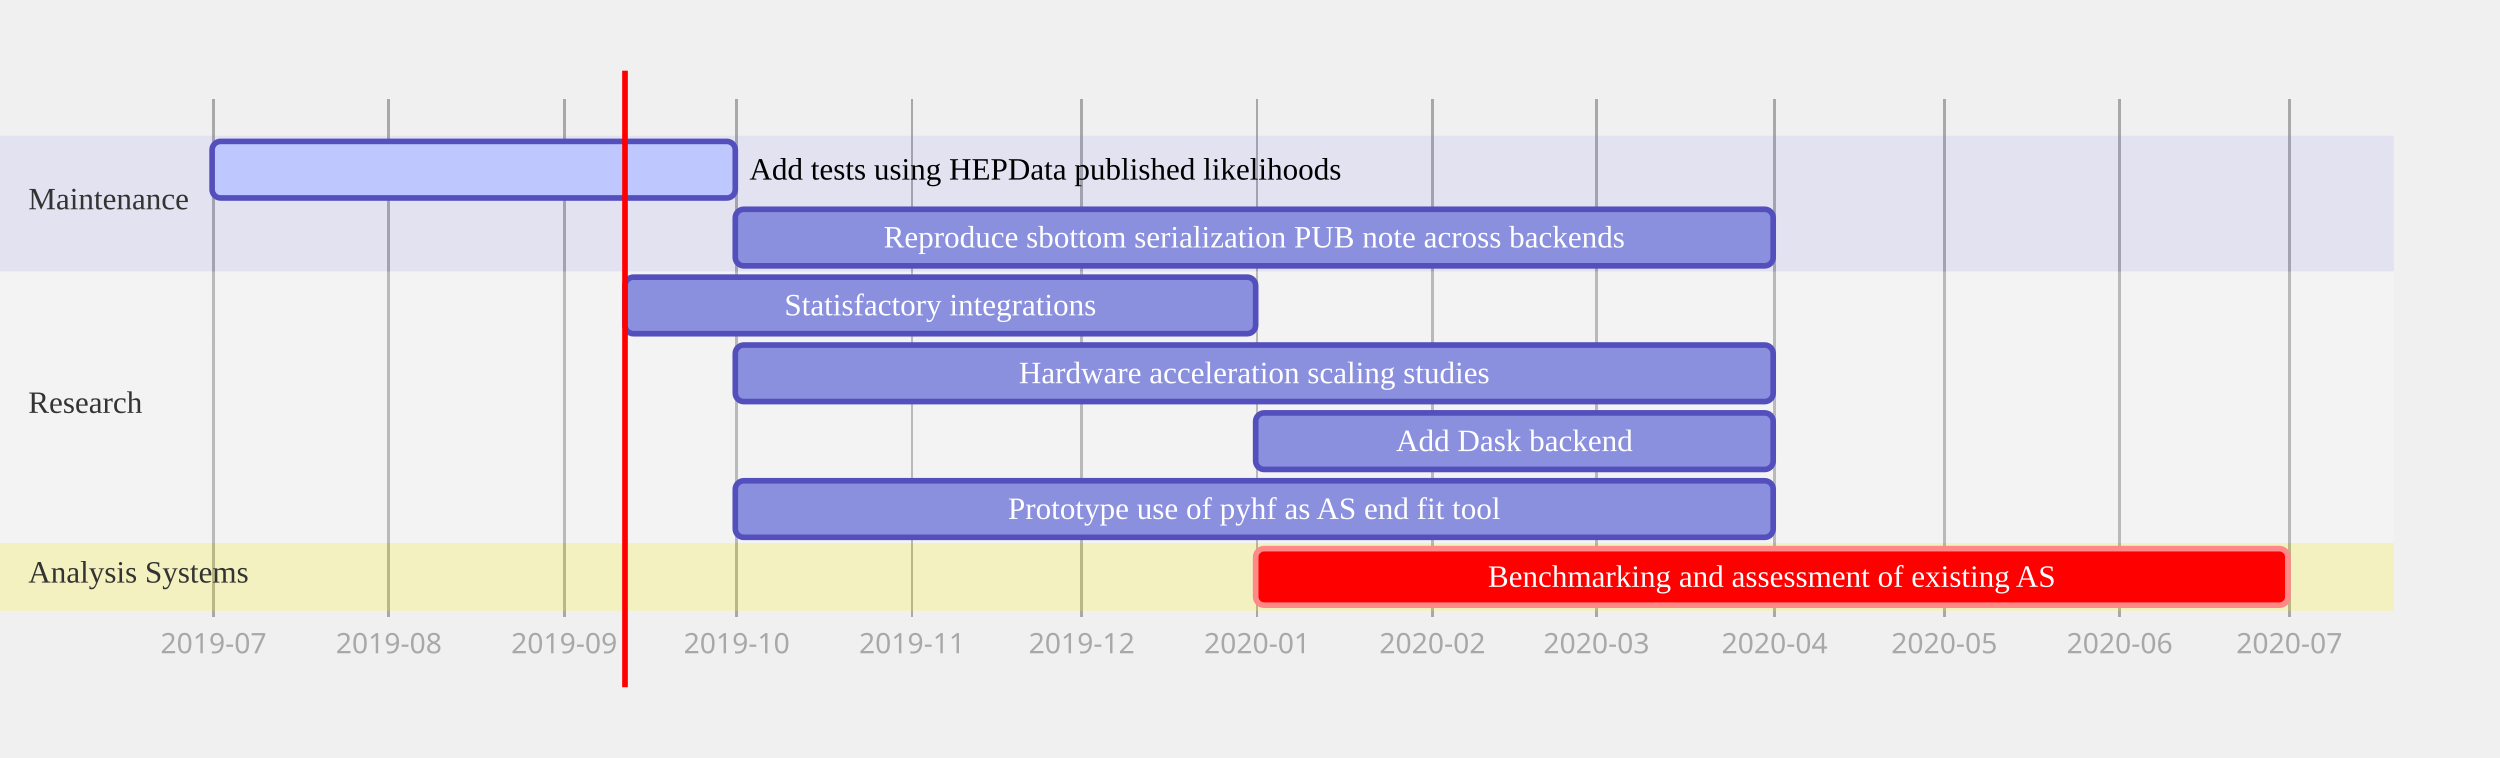
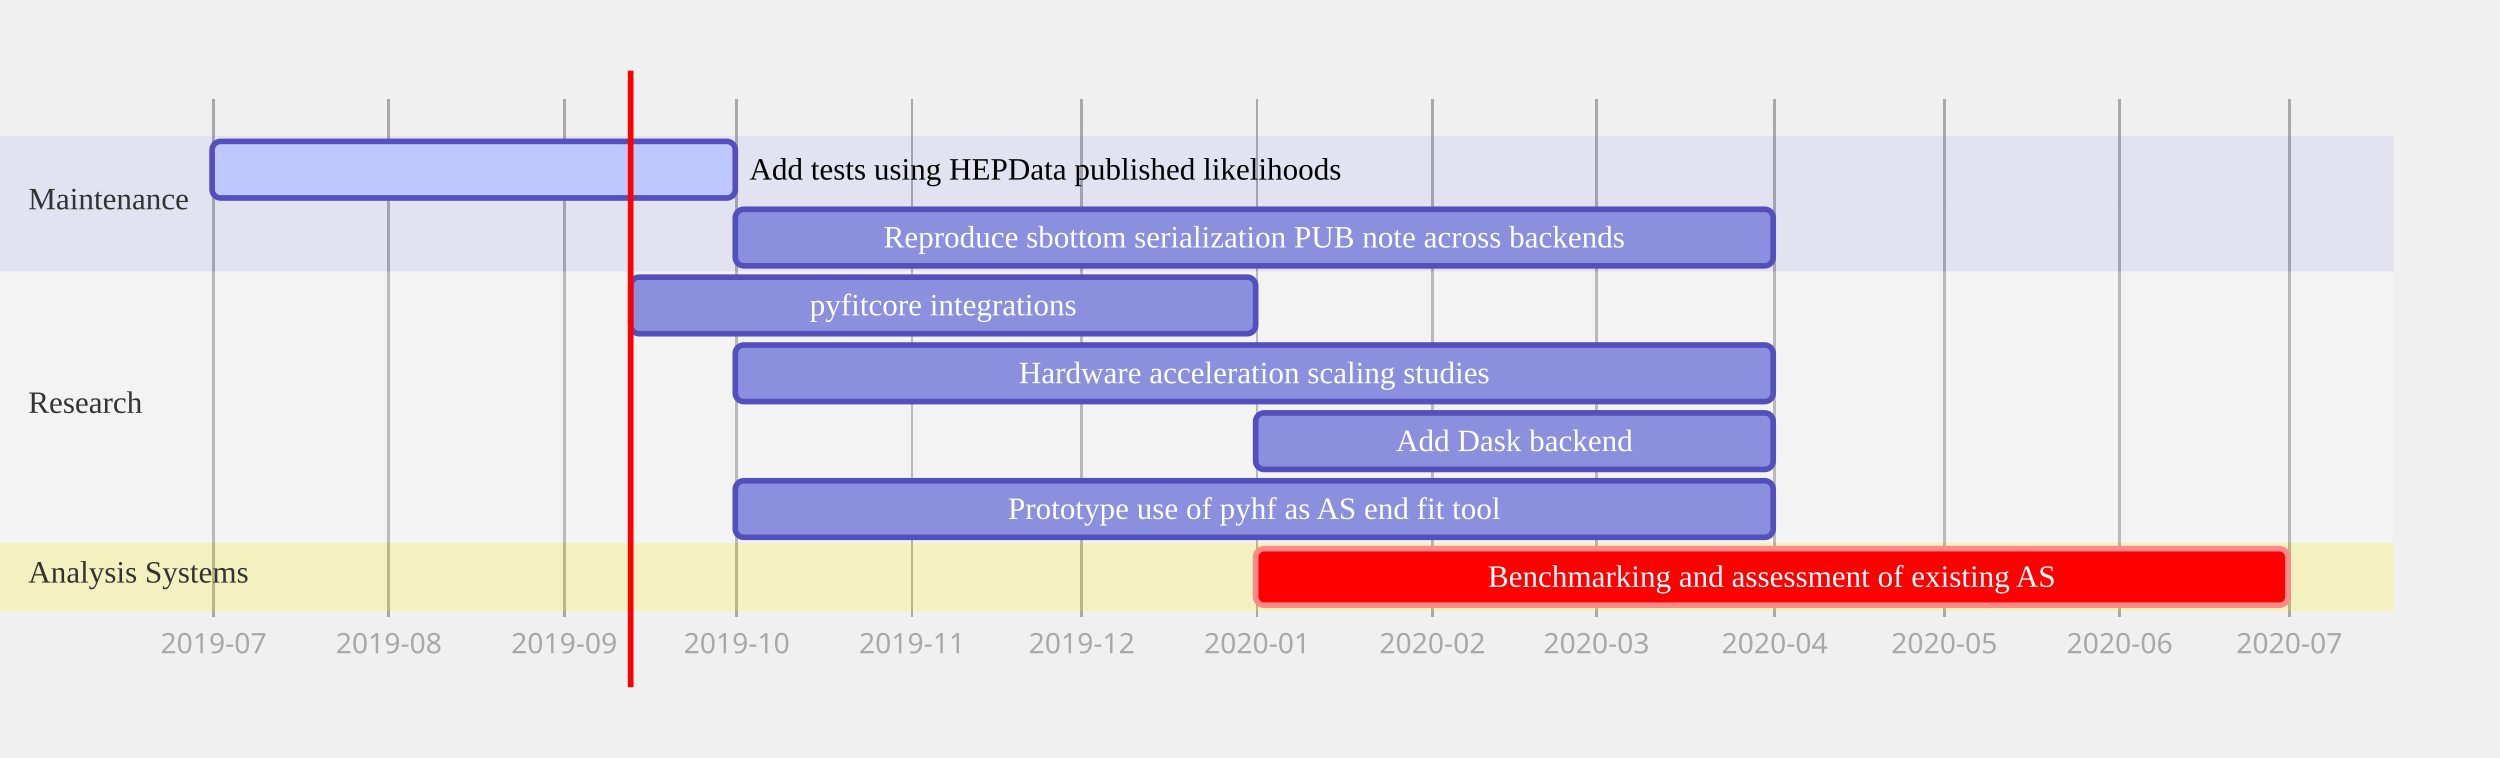
- <svg xmlns="http://www.w3.org/2000/svg" id="mermaid-1568218257085" width="100%" height="100%" viewBox="0 0 884 268">
-   <style>#mermaid-1568218257085 .label{font-family:trebuchet ms,verdana,arial;color:#333}#mermaid-1568218257085 .node circle,#mermaid-1568218257085 .node ellipse,#mermaid-1568218257085 .node polygon,#mermaid-1568218257085 .node rect{fill:#ececff;stroke:#9370db;stroke-width:1px}#mermaid-1568218257085 .node.clickable{cursor:pointer}#mermaid-1568218257085 .arrowheadPath{fill:#333}#mermaid-1568218257085 .edgePath .path{stroke:#333;stroke-width:1.5px}#mermaid-1568218257085 .edgeLabel{background-color:#e8e8e8}#mermaid-1568218257085 .cluster rect{fill:#ffffde!important;stroke:#aa3!important;stroke-width:1px!important}#mermaid-1568218257085 .cluster text{fill:#333}#mermaid-1568218257085 div.mermaidTooltip{position:absolute;text-align:center;max-width:200px;padding:2px;font-family:trebuchet ms,verdana,arial;font-size:12px;background:#ffffde;border:1px solid #aa3;border-radius:2px;pointer-events:none;z-index:100}#mermaid-1568218257085 .actor{stroke:#ccf;fill:#ececff}#mermaid-1568218257085 text.actor{fill:#000;stroke:none}#mermaid-1568218257085 .actor-line{stroke:grey}#mermaid-1568218257085 .messageLine0{marker-end:"url(#arrowhead)"}#mermaid-1568218257085 .messageLine0,#mermaid-1568218257085 .messageLine1{stroke-width:1.5;stroke-dasharray:"2 2";stroke:#333}#mermaid-1568218257085 #arrowhead{fill:#333}#mermaid-1568218257085 #crosshead path{fill:#333!important;stroke:#333!important}#mermaid-1568218257085 .messageText{fill:#333;stroke:none}#mermaid-1568218257085 .labelBox{stroke:#ccf;fill:#ececff}#mermaid-1568218257085 .labelText,#mermaid-1568218257085 .loopText{fill:#000;stroke:none}#mermaid-1568218257085 .loopLine{stroke-width:2;stroke-dasharray:"2 2";marker-end:"url(#arrowhead)";stroke:#ccf}#mermaid-1568218257085 .note{stroke:#aa3;fill:#fff5ad}#mermaid-1568218257085 .noteText{fill:#000;stroke:none;font-family:trebuchet ms,verdana,arial;font-size:14px}#mermaid-1568218257085 .section{stroke:none;opacity:.2}#mermaid-1568218257085 .section0{fill:rgba(102,102,255,.49)}#mermaid-1568218257085 .section2{fill:#fff400}#mermaid-1568218257085 .section1,#mermaid-1568218257085 .section3{fill:#fff;opacity:.2}#mermaid-1568218257085 .sectionTitle0,#mermaid-1568218257085 .sectionTitle1,#mermaid-1568218257085 .sectionTitle2,#mermaid-1568218257085 .sectionTitle3{fill:#333}#mermaid-1568218257085 .sectionTitle{text-anchor:start;font-size:11px;text-height:14px}#mermaid-1568218257085 .grid .tick{stroke:#d3d3d3;opacity:.3;shape-rendering:crispEdges}#mermaid-1568218257085 .grid path{stroke-width:0}#mermaid-1568218257085 .today{fill:none;stroke:red;stroke-width:2px}#mermaid-1568218257085 .task{stroke-width:2}#mermaid-1568218257085 .taskText{text-anchor:middle;font-size:11px}#mermaid-1568218257085 .taskTextOutsideRight{fill:#000;text-anchor:start;font-size:11px}#mermaid-1568218257085 .taskTextOutsideLeft{fill:#000;text-anchor:end;font-size:11px}#mermaid-1568218257085 .taskText0,#mermaid-1568218257085 .taskText1,#mermaid-1568218257085 .taskText2,#mermaid-1568218257085 .taskText3{fill:#fff}#mermaid-1568218257085 .task0,#mermaid-1568218257085 .task1,#mermaid-1568218257085 .task2,#mermaid-1568218257085 .task3{fill:#8a90dd;stroke:#534fbc}#mermaid-1568218257085 .taskTextOutside0,#mermaid-1568218257085 .taskTextOutside1,#mermaid-1568218257085 .taskTextOutside2,#mermaid-1568218257085 .taskTextOutside3{fill:#000}#mermaid-1568218257085 .active0,#mermaid-1568218257085 .active1,#mermaid-1568218257085 .active2,#mermaid-1568218257085 .active3{fill:#bfc7ff;stroke:#534fbc}#mermaid-1568218257085 .activeText0,#mermaid-1568218257085 .activeText1,#mermaid-1568218257085 .activeText2,#mermaid-1568218257085 .activeText3{fill:#000!important}#mermaid-1568218257085 .done0,#mermaid-1568218257085 .done1,#mermaid-1568218257085 .done2,#mermaid-1568218257085 .done3{stroke:grey;fill:#d3d3d3;stroke-width:2}#mermaid-1568218257085 .doneText0,#mermaid-1568218257085 .doneText1,#mermaid-1568218257085 .doneText2,#mermaid-1568218257085 .doneText3{fill:#000!important}#mermaid-1568218257085 .crit0,#mermaid-1568218257085 .crit1,#mermaid-1568218257085 .crit2,#mermaid-1568218257085 .crit3{stroke:#f88;fill:red;stroke-width:2}#mermaid-1568218257085 .activeCrit0,#mermaid-1568218257085 .activeCrit1,#mermaid-1568218257085 .activeCrit2,#mermaid-1568218257085 .activeCrit3{stroke:#f88;fill:#bfc7ff;stroke-width:2}#mermaid-1568218257085 .doneCrit0,#mermaid-1568218257085 .doneCrit1,#mermaid-1568218257085 .doneCrit2,#mermaid-1568218257085 .doneCrit3{stroke:#f88;fill:#d3d3d3;stroke-width:2;cursor:pointer;shape-rendering:crispEdges}#mermaid-1568218257085 .activeCritText0,#mermaid-1568218257085 .activeCritText1,#mermaid-1568218257085 .activeCritText2,#mermaid-1568218257085 .activeCritText3,#mermaid-1568218257085 .doneCritText0,#mermaid-1568218257085 .doneCritText1,#mermaid-1568218257085 .doneCritText2,#mermaid-1568218257085 .doneCritText3{fill:#000!important}#mermaid-1568218257085 .titleText{text-anchor:middle;font-size:18px;fill:#000}#mermaid-1568218257085 g.classGroup text{fill:#9370db;stroke:none;font-family:trebuchet ms,verdana,arial;font-size:10px}#mermaid-1568218257085 g.classGroup rect{fill:#ececff;stroke:#9370db}#mermaid-1568218257085 g.classGroup line{stroke:#9370db;stroke-width:1}#mermaid-1568218257085 .classLabel .box{stroke:none;stroke-width:0;fill:#ececff;opacity:.5}#mermaid-1568218257085 .classLabel .label{fill:#9370db;font-size:10px}#mermaid-1568218257085 .relation{stroke:#9370db;stroke-width:1;fill:none}#mermaid-1568218257085 #compositionEnd,#mermaid-1568218257085 #compositionStart{fill:#9370db;stroke:#9370db;stroke-width:1}#mermaid-1568218257085 #aggregationEnd,#mermaid-1568218257085 #aggregationStart{fill:#ececff;stroke:#9370db;stroke-width:1}#mermaid-1568218257085 #dependencyEnd,#mermaid-1568218257085 #dependencyStart,#mermaid-1568218257085 #extensionEnd,#mermaid-1568218257085 #extensionStart{fill:#9370db;stroke:#9370db;stroke-width:1}#mermaid-1568218257085 .branch-label,#mermaid-1568218257085 .commit-id,#mermaid-1568218257085 .commit-msg{fill:#d3d3d3;color:#d3d3d3}</style>
-   <style>#mermaid-1568218257085 {
+ <svg xmlns="http://www.w3.org/2000/svg" id="mermaid-1568311444584" width="100%" height="100%" viewBox="0 0 884 268">
+   <style>#mermaid-1568311444584 .label{font-family:trebuchet ms,verdana,arial;color:#333}#mermaid-1568311444584 .node circle,#mermaid-1568311444584 .node ellipse,#mermaid-1568311444584 .node polygon,#mermaid-1568311444584 .node rect{fill:#ececff;stroke:#9370db;stroke-width:1px}#mermaid-1568311444584 .node.clickable{cursor:pointer}#mermaid-1568311444584 .arrowheadPath{fill:#333}#mermaid-1568311444584 .edgePath .path{stroke:#333;stroke-width:1.5px}#mermaid-1568311444584 .edgeLabel{background-color:#e8e8e8}#mermaid-1568311444584 .cluster rect{fill:#ffffde!important;stroke:#aa3!important;stroke-width:1px!important}#mermaid-1568311444584 .cluster text{fill:#333}#mermaid-1568311444584 div.mermaidTooltip{position:absolute;text-align:center;max-width:200px;padding:2px;font-family:trebuchet ms,verdana,arial;font-size:12px;background:#ffffde;border:1px solid #aa3;border-radius:2px;pointer-events:none;z-index:100}#mermaid-1568311444584 .actor{stroke:#ccf;fill:#ececff}#mermaid-1568311444584 text.actor{fill:#000;stroke:none}#mermaid-1568311444584 .actor-line{stroke:grey}#mermaid-1568311444584 .messageLine0{marker-end:"url(#arrowhead)"}#mermaid-1568311444584 .messageLine0,#mermaid-1568311444584 .messageLine1{stroke-width:1.5;stroke-dasharray:"2 2";stroke:#333}#mermaid-1568311444584 #arrowhead{fill:#333}#mermaid-1568311444584 #crosshead path{fill:#333!important;stroke:#333!important}#mermaid-1568311444584 .messageText{fill:#333;stroke:none}#mermaid-1568311444584 .labelBox{stroke:#ccf;fill:#ececff}#mermaid-1568311444584 .labelText,#mermaid-1568311444584 .loopText{fill:#000;stroke:none}#mermaid-1568311444584 .loopLine{stroke-width:2;stroke-dasharray:"2 2";marker-end:"url(#arrowhead)";stroke:#ccf}#mermaid-1568311444584 .note{stroke:#aa3;fill:#fff5ad}#mermaid-1568311444584 .noteText{fill:#000;stroke:none;font-family:trebuchet ms,verdana,arial;font-size:14px}#mermaid-1568311444584 .section{stroke:none;opacity:.2}#mermaid-1568311444584 .section0{fill:rgba(102,102,255,.49)}#mermaid-1568311444584 .section2{fill:#fff400}#mermaid-1568311444584 .section1,#mermaid-1568311444584 .section3{fill:#fff;opacity:.2}#mermaid-1568311444584 .sectionTitle0,#mermaid-1568311444584 .sectionTitle1,#mermaid-1568311444584 .sectionTitle2,#mermaid-1568311444584 .sectionTitle3{fill:#333}#mermaid-1568311444584 .sectionTitle{text-anchor:start;font-size:11px;text-height:14px}#mermaid-1568311444584 .grid .tick{stroke:#d3d3d3;opacity:.3;shape-rendering:crispEdges}#mermaid-1568311444584 .grid path{stroke-width:0}#mermaid-1568311444584 .today{fill:none;stroke:red;stroke-width:2px}#mermaid-1568311444584 .task{stroke-width:2}#mermaid-1568311444584 .taskText{text-anchor:middle;font-size:11px}#mermaid-1568311444584 .taskTextOutsideRight{fill:#000;text-anchor:start;font-size:11px}#mermaid-1568311444584 .taskTextOutsideLeft{fill:#000;text-anchor:end;font-size:11px}#mermaid-1568311444584 .taskText0,#mermaid-1568311444584 .taskText1,#mermaid-1568311444584 .taskText2,#mermaid-1568311444584 .taskText3{fill:#fff}#mermaid-1568311444584 .task0,#mermaid-1568311444584 .task1,#mermaid-1568311444584 .task2,#mermaid-1568311444584 .task3{fill:#8a90dd;stroke:#534fbc}#mermaid-1568311444584 .taskTextOutside0,#mermaid-1568311444584 .taskTextOutside1,#mermaid-1568311444584 .taskTextOutside2,#mermaid-1568311444584 .taskTextOutside3{fill:#000}#mermaid-1568311444584 .active0,#mermaid-1568311444584 .active1,#mermaid-1568311444584 .active2,#mermaid-1568311444584 .active3{fill:#bfc7ff;stroke:#534fbc}#mermaid-1568311444584 .activeText0,#mermaid-1568311444584 .activeText1,#mermaid-1568311444584 .activeText2,#mermaid-1568311444584 .activeText3{fill:#000!important}#mermaid-1568311444584 .done0,#mermaid-1568311444584 .done1,#mermaid-1568311444584 .done2,#mermaid-1568311444584 .done3{stroke:grey;fill:#d3d3d3;stroke-width:2}#mermaid-1568311444584 .doneText0,#mermaid-1568311444584 .doneText1,#mermaid-1568311444584 .doneText2,#mermaid-1568311444584 .doneText3{fill:#000!important}#mermaid-1568311444584 .crit0,#mermaid-1568311444584 .crit1,#mermaid-1568311444584 .crit2,#mermaid-1568311444584 .crit3{stroke:#f88;fill:red;stroke-width:2}#mermaid-1568311444584 .activeCrit0,#mermaid-1568311444584 .activeCrit1,#mermaid-1568311444584 .activeCrit2,#mermaid-1568311444584 .activeCrit3{stroke:#f88;fill:#bfc7ff;stroke-width:2}#mermaid-1568311444584 .doneCrit0,#mermaid-1568311444584 .doneCrit1,#mermaid-1568311444584 .doneCrit2,#mermaid-1568311444584 .doneCrit3{stroke:#f88;fill:#d3d3d3;stroke-width:2;cursor:pointer;shape-rendering:crispEdges}#mermaid-1568311444584 .activeCritText0,#mermaid-1568311444584 .activeCritText1,#mermaid-1568311444584 .activeCritText2,#mermaid-1568311444584 .activeCritText3,#mermaid-1568311444584 .doneCritText0,#mermaid-1568311444584 .doneCritText1,#mermaid-1568311444584 .doneCritText2,#mermaid-1568311444584 .doneCritText3{fill:#000!important}#mermaid-1568311444584 .titleText{text-anchor:middle;font-size:18px;fill:#000}#mermaid-1568311444584 g.classGroup text{fill:#9370db;stroke:none;font-family:trebuchet ms,verdana,arial;font-size:10px}#mermaid-1568311444584 g.classGroup rect{fill:#ececff;stroke:#9370db}#mermaid-1568311444584 g.classGroup line{stroke:#9370db;stroke-width:1}#mermaid-1568311444584 .classLabel .box{stroke:none;stroke-width:0;fill:#ececff;opacity:.5}#mermaid-1568311444584 .classLabel .label{fill:#9370db;font-size:10px}#mermaid-1568311444584 .relation{stroke:#9370db;stroke-width:1;fill:none}#mermaid-1568311444584 #compositionEnd,#mermaid-1568311444584 #compositionStart{fill:#9370db;stroke:#9370db;stroke-width:1}#mermaid-1568311444584 #aggregationEnd,#mermaid-1568311444584 #aggregationStart{fill:#ececff;stroke:#9370db;stroke-width:1}#mermaid-1568311444584 #dependencyEnd,#mermaid-1568311444584 #dependencyStart,#mermaid-1568311444584 #extensionEnd,#mermaid-1568311444584 #extensionStart{fill:#9370db;stroke:#9370db;stroke-width:1}#mermaid-1568311444584 .branch-label,#mermaid-1568311444584 .commit-id,#mermaid-1568311444584 .commit-msg{fill:#d3d3d3;color:#d3d3d3}</style>
+   <style>#mermaid-1568311444584 {
    color: rgb(0, 0, 0);
    font: normal normal 400 normal 16px / normal "Times New Roman";
  }</style>
  <g />
  <g class="grid" transform="translate(75, 218)" fill="none" font-size="10" font-family="sans-serif" text-anchor="middle">
    <path class="domain" stroke="#000" d="M0.5,-183V0.5H734.5V-183" />
    <g class="tick" opacity="1" transform="translate(0.5,0)">
      <line stroke="#000" y2="-183" />
      <text fill="#000" y="3" dy="1em" stroke="none" font-size="10" style="text-anchor: middle;"> 2019-07</text>
    </g>
    <g class="tick" opacity="1" transform="translate(62.5,0)">
      <line stroke="#000" y2="-183" />
      <text fill="#000" y="3" dy="1em" stroke="none" font-size="10" style="text-anchor: middle;"> 2019-08</text>
    </g>
    <g class="tick" opacity="1" transform="translate(124.5,0)">
      <line stroke="#000" y2="-183" />
      <text fill="#000" y="3" dy="1em" stroke="none" font-size="10" style="text-anchor: middle;"> 2019-09</text>
    </g>
    <g class="tick" opacity="1" transform="translate(185.5,0)">
      <line stroke="#000" y2="-183" />
      <text fill="#000" y="3" dy="1em" stroke="none" font-size="10" style="text-anchor: middle;"> 2019-10</text>
    </g>
    <g class="tick" opacity="1" transform="translate(247.5,0)">
      <line stroke="#000" y2="-183" />
      <text fill="#000" y="3" dy="1em" stroke="none" font-size="10" style="text-anchor: middle;"> 2019-11</text>
    </g>
    <g class="tick" opacity="1" transform="translate(307.5,0)">
      <line stroke="#000" y2="-183" />
      <text fill="#000" y="3" dy="1em" stroke="none" font-size="10" style="text-anchor: middle;"> 2019-12</text>
    </g>
    <g class="tick" opacity="1" transform="translate(369.5,0)">
      <line stroke="#000" y2="-183" />
      <text fill="#000" y="3" dy="1em" stroke="none" font-size="10" style="text-anchor: middle;"> 2020-01</text>
    </g>
    <g class="tick" opacity="1" transform="translate(431.5,0)">
      <line stroke="#000" y2="-183" />
      <text fill="#000" y="3" dy="1em" stroke="none" font-size="10" style="text-anchor: middle;"> 2020-02</text>
    </g>
    <g class="tick" opacity="1" transform="translate(489.5,0)">
      <line stroke="#000" y2="-183" />
      <text fill="#000" y="3" dy="1em" stroke="none" font-size="10" style="text-anchor: middle;"> 2020-03</text>
    </g>
    <g class="tick" opacity="1" transform="translate(552.5,0)">
      <line stroke="#000" y2="-183" />
      <text fill="#000" y="3" dy="1em" stroke="none" font-size="10" style="text-anchor: middle;"> 2020-04</text>
    </g>
    <g class="tick" opacity="1" transform="translate(612.5,0)">
      <line stroke="#000" y2="-183" />
      <text fill="#000" y="3" dy="1em" stroke="none" font-size="10" style="text-anchor: middle;"> 2020-05</text>
    </g>
    <g class="tick" opacity="1" transform="translate(674.5,0)">
      <line stroke="#000" y2="-183" />
      <text fill="#000" y="3" dy="1em" stroke="none" font-size="10" style="text-anchor: middle;"> 2020-06</text>
    </g>
    <g class="tick" opacity="1" transform="translate(734.5,0)">
      <line stroke="#000" y2="-183" />
      <text fill="#000" y="3" dy="1em" stroke="none" font-size="10" style="text-anchor: middle;"> 2020-07</text>
    </g>
  </g>
  <g>
    <rect x="0" y="48" width="846.5" height="24" class="section section0" />
    <rect x="0" y="72" width="846.5" height="24" class="section section0" />
    <rect x="0" y="96" width="846.5" height="24" class="section section1" />
    <rect x="0" y="120" width="846.5" height="24" class="section section1" />
    <rect x="0" y="144" width="846.5" height="24" class="section section1" />
    <rect x="0" y="168" width="846.5" height="24" class="section section1" />
    <rect x="0" y="192" width="846.5" height="24" class="section section2" />
  </g>
  <g>
    <rect rx="3" ry="3" x="75" y="50" width="185" height="20" class="task  active0" />
    <rect rx="3" ry="3" x="260" y="74" width="367" height="20" class="task  task0" />
-     <rect rx="3" ry="3" x="221" y="98" width="223" height="20" class="task  task1" />
+     <rect rx="3" ry="3" x="223" y="98" width="221" height="20" class="task  task1" />
    <rect rx="3" ry="3" x="260" y="122" width="367" height="20" class="task  task1" />
    <rect rx="3" ry="3" x="444" y="146" width="183" height="20" class="task  task1" />
    <rect rx="3" ry="3" x="260" y="170" width="367" height="20" class="task  task1" />
    <rect rx="3" ry="3" x="444" y="194" width="365" height="20" class="task  crit2" />
    <text font-size="11" x="265" y="63.5" text-height="20" class="taskTextOutsideRight taskTextOutside0 activeText0">Add tests using HEPData published likelihoods           </text>
    <text font-size="11" x="443.5" y="87.5" text-height="20" class="taskText taskText0 ">Reproduce sbottom serialization PUB note across backends</text>
-     <text font-size="11" x="332.5" y="111.5" text-height="20" class="taskText taskText1 ">Statisfactory integrations                  </text>
+     <text font-size="11" x="333.5" y="111.5" text-height="20" class="taskText taskText1 ">pyfitcore integrations                  </text>
    <text font-size="11" x="443.5" y="135.5" text-height="20" class="taskText taskText1 ">Hardware acceleration scaling studies       </text>
    <text font-size="11" x="535.5" y="159.5" text-height="20" class="taskText taskText1 ">Add Dask backend                            </text>
    <text font-size="11" x="443.5" y="183.5" text-height="20" class="taskText taskText1 ">Prototype use of pyhf as AS end fit tool    </text>
    <text font-size="11" x="626.5" y="207.5" text-height="20" class="taskText taskText2  critText2">Benchmarking and assessment of existing AS  </text>
  </g>
  <g>
    <text x="10" y="74" class="sectionTitle sectionTitle0">Maintenance</text>
    <text x="10" y="146" class="sectionTitle sectionTitle1">Research</text>
    <text x="10" y="206" class="sectionTitle sectionTitle2">Analysis Systems</text>
  </g>
  <g class="today">
-     <line x1="221" x2="221" y1="25" y2="243" class="today" />
+     <line x1="223" x2="223" y1="25" y2="243" class="today" />
  </g>
  <text x="442" y="25" class="titleText" />
</svg>
